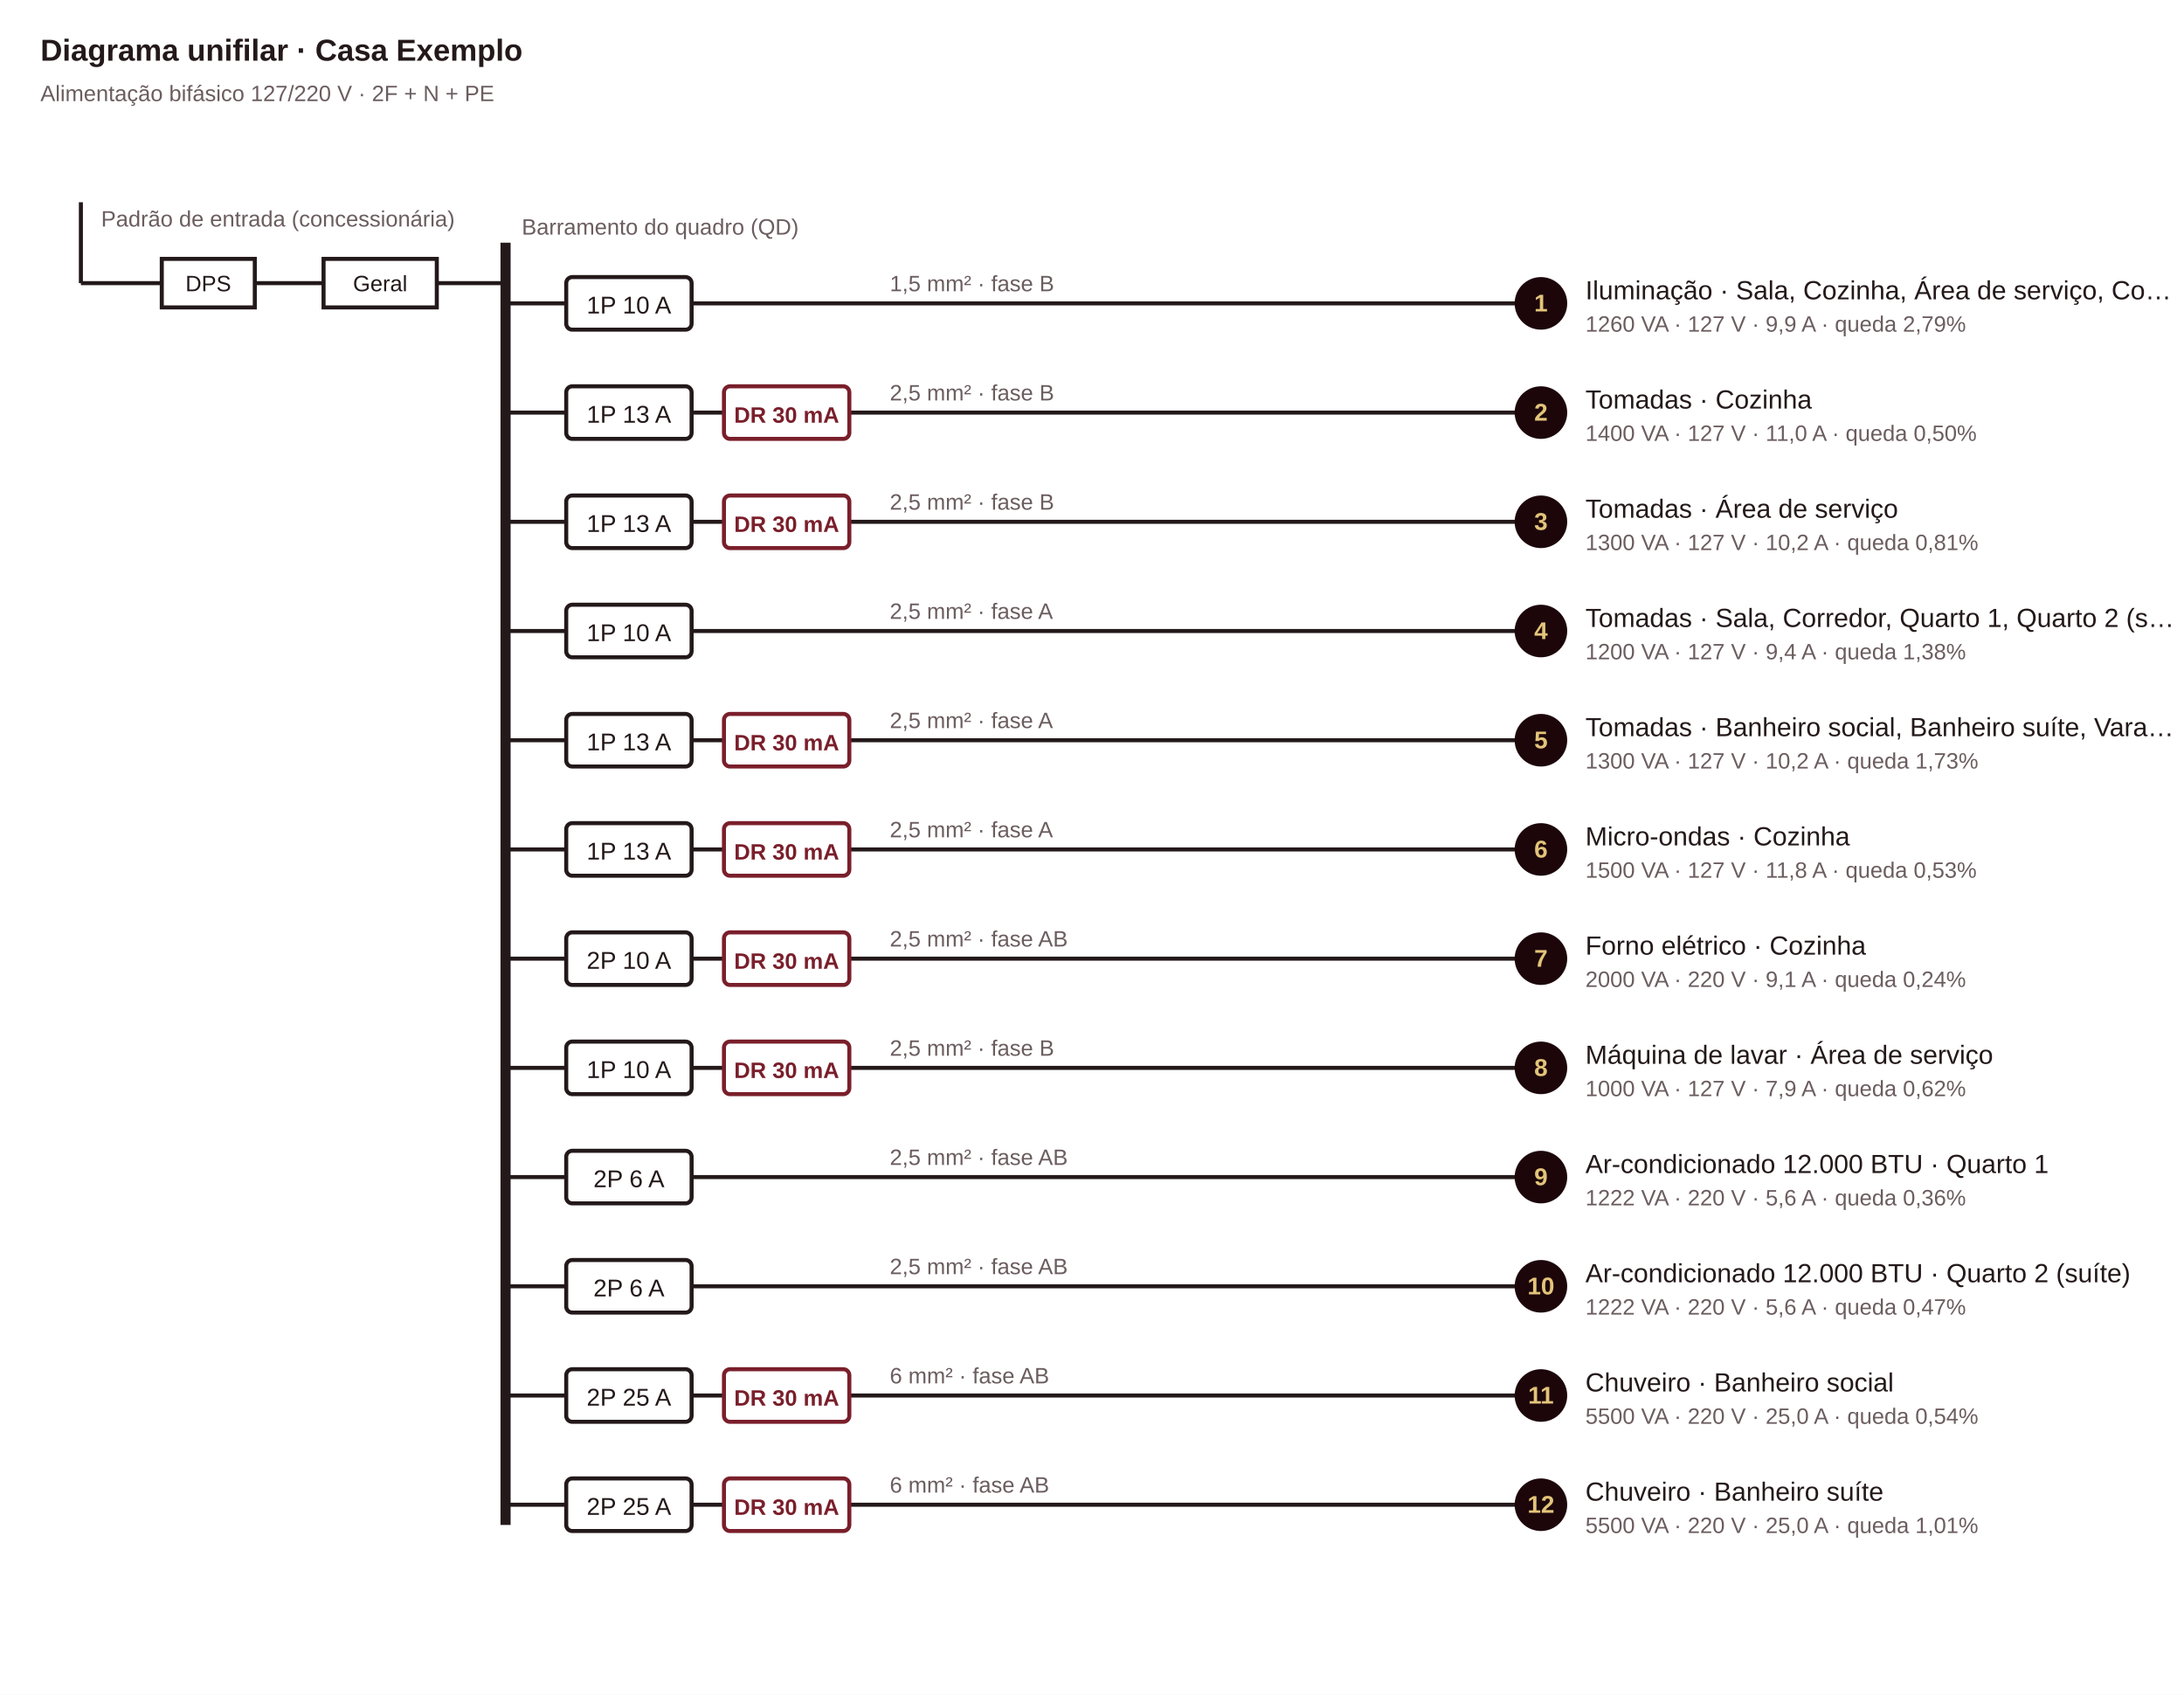
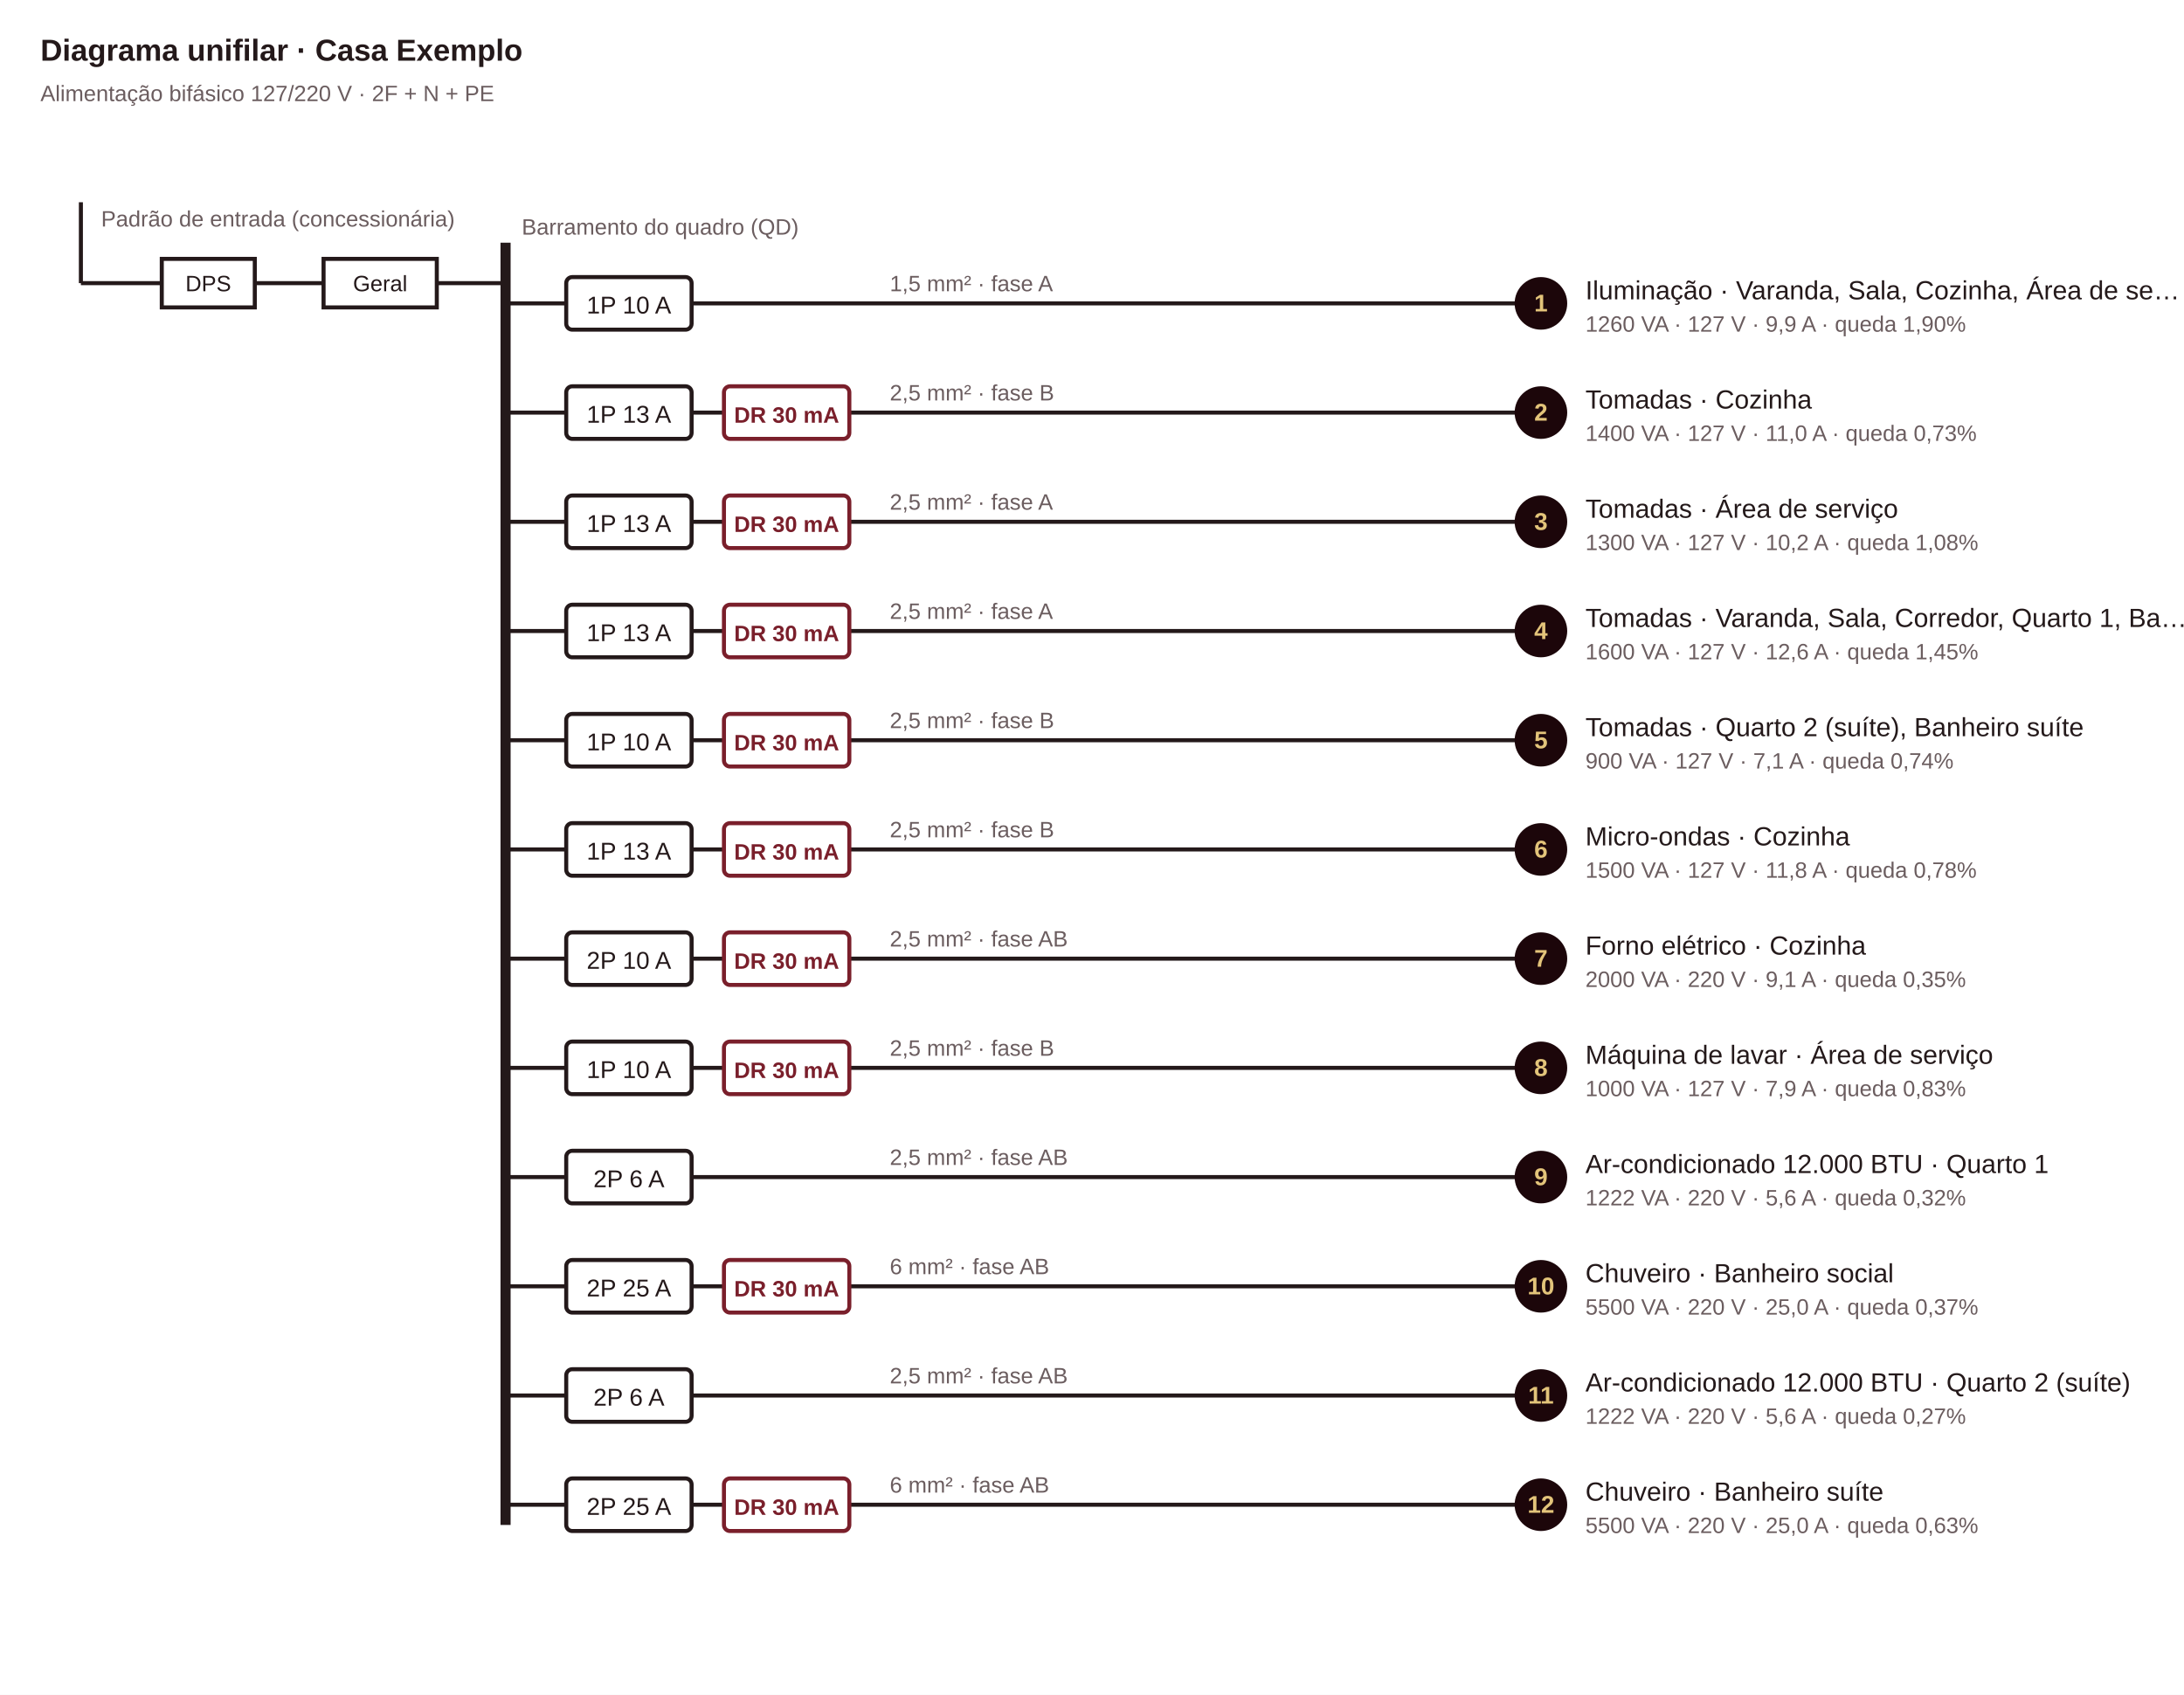
<svg xmlns="http://www.w3.org/2000/svg" viewBox="0 0 1080 838" font-family="Segoe UI, Arial, sans-serif" font-size="13">
  <rect width="100%" height="100%" fill="#fff" />
  <style>.l{stroke:#24191a;stroke-width:2;fill:none}.t{fill:#24191a}.m{fill:#6b5d5f;font-size:11px}.b{fill:#fff;stroke:#24191a;stroke-width:2}.dr{fill:#fff;stroke:#7a1f2b;stroke-width:2}.vd{fill:#7a1f2b;font-weight:700;font-size:11px}</style>
  <text x="20" y="30" class="t" font-weight="700" font-size="15">Diagrama unifilar · Casa Exemplo</text>
  <text x="20" y="50" class="m">Alimentação bifásico 127/220 V · 2F + N + PE</text>
  <line x1="40" y1="100" x2="40" y2="140" class="l" />
  <text x="50" y="112" class="m">Padrão de entrada (concessionária)</text>
  <line x1="40" y1="140" x2="250" y2="140" class="l" />
  <rect x="80" y="128" width="46" height="24" class="b" />
  <text x="103" y="144" text-anchor="middle" class="t" font-size="11">DPS</text>
  <rect x="160" y="128" width="56" height="24" class="b" />
  <text x="188" y="144" text-anchor="middle" class="t" font-size="11">Geral</text>
  <line x1="250" y1="120" x2="250" y2="754" stroke="#24191a" stroke-width="5" />
  <text x="258" y="116" class="m">Barramento do quadro (QD)</text>
  <line x1="250" y1="150" x2="750" y2="150" class="l" />
  <rect x="280" y="137" width="62" height="26" rx="3" class="b" />
  <text x="311" y="155" text-anchor="middle" class="t" font-size="12">1P 10 A</text>
-   <text x="440" y="144" class="m">1,5 mm² · fase B</text>
+   <text x="440" y="144" class="m">1,5 mm² · fase A</text>
  <circle cx="762" cy="150" r="13" fill="#1c060a" />
  <text x="762" y="154" text-anchor="middle" fill="#e3c47a" font-weight="700" font-size="12">1</text>
-   <text x="784" y="148" class="t">Iluminação · Sala, Cozinha, Área de serviço, Co…</text>
-   <text x="784" y="164" class="m">1260 VA · 127 V · 9,9 A · queda 2,79%</text>
+   <text x="784" y="148" class="t">Iluminação · Varanda, Sala, Cozinha, Área de se…</text>
+   <text x="784" y="164" class="m">1260 VA · 127 V · 9,9 A · queda 1,90%</text>
  <line x1="250" y1="204" x2="750" y2="204" class="l" />
  <rect x="280" y="191" width="62" height="26" rx="3" class="b" />
  <text x="311" y="209" text-anchor="middle" class="t" font-size="12">1P 13 A</text>
  <rect x="358" y="191" width="62" height="26" rx="3" class="dr" />
  <text x="389" y="209" text-anchor="middle" class="vd">DR 30 mA</text>
  <text x="440" y="198" class="m">2,5 mm² · fase B</text>
  <circle cx="762" cy="204" r="13" fill="#1c060a" />
  <text x="762" y="208" text-anchor="middle" fill="#e3c47a" font-weight="700" font-size="12">2</text>
  <text x="784" y="202" class="t">Tomadas · Cozinha</text>
-   <text x="784" y="218" class="m">1400 VA · 127 V · 11,0 A · queda 0,50%</text>
+   <text x="784" y="218" class="m">1400 VA · 127 V · 11,0 A · queda 0,73%</text>
  <line x1="250" y1="258" x2="750" y2="258" class="l" />
  <rect x="280" y="245" width="62" height="26" rx="3" class="b" />
  <text x="311" y="263" text-anchor="middle" class="t" font-size="12">1P 13 A</text>
  <rect x="358" y="245" width="62" height="26" rx="3" class="dr" />
  <text x="389" y="263" text-anchor="middle" class="vd">DR 30 mA</text>
-   <text x="440" y="252" class="m">2,5 mm² · fase B</text>
+   <text x="440" y="252" class="m">2,5 mm² · fase A</text>
  <circle cx="762" cy="258" r="13" fill="#1c060a" />
  <text x="762" y="262" text-anchor="middle" fill="#e3c47a" font-weight="700" font-size="12">3</text>
  <text x="784" y="256" class="t">Tomadas · Área de serviço</text>
-   <text x="784" y="272" class="m">1300 VA · 127 V · 10,2 A · queda 0,81%</text>
+   <text x="784" y="272" class="m">1300 VA · 127 V · 10,2 A · queda 1,08%</text>
  <line x1="250" y1="312" x2="750" y2="312" class="l" />
  <rect x="280" y="299" width="62" height="26" rx="3" class="b" />
-   <text x="311" y="317" text-anchor="middle" class="t" font-size="12">1P 10 A</text>
+   <text x="311" y="317" text-anchor="middle" class="t" font-size="12">1P 13 A</text>
+   <rect x="358" y="299" width="62" height="26" rx="3" class="dr" />
+   <text x="389" y="317" text-anchor="middle" class="vd">DR 30 mA</text>
  <text x="440" y="306" class="m">2,5 mm² · fase A</text>
  <circle cx="762" cy="312" r="13" fill="#1c060a" />
  <text x="762" y="316" text-anchor="middle" fill="#e3c47a" font-weight="700" font-size="12">4</text>
-   <text x="784" y="310" class="t">Tomadas · Sala, Corredor, Quarto 1, Quarto 2 (s…</text>
-   <text x="784" y="326" class="m">1200 VA · 127 V · 9,4 A · queda 1,38%</text>
+   <text x="784" y="310" class="t">Tomadas · Varanda, Sala, Corredor, Quarto 1, Ba…</text>
+   <text x="784" y="326" class="m">1600 VA · 127 V · 12,6 A · queda 1,45%</text>
  <line x1="250" y1="366" x2="750" y2="366" class="l" />
  <rect x="280" y="353" width="62" height="26" rx="3" class="b" />
-   <text x="311" y="371" text-anchor="middle" class="t" font-size="12">1P 13 A</text>
+   <text x="311" y="371" text-anchor="middle" class="t" font-size="12">1P 10 A</text>
  <rect x="358" y="353" width="62" height="26" rx="3" class="dr" />
  <text x="389" y="371" text-anchor="middle" class="vd">DR 30 mA</text>
-   <text x="440" y="360" class="m">2,5 mm² · fase A</text>
+   <text x="440" y="360" class="m">2,5 mm² · fase B</text>
  <circle cx="762" cy="366" r="13" fill="#1c060a" />
  <text x="762" y="370" text-anchor="middle" fill="#e3c47a" font-weight="700" font-size="12">5</text>
-   <text x="784" y="364" class="t">Tomadas · Banheiro social, Banheiro suíte, Vara…</text>
-   <text x="784" y="380" class="m">1300 VA · 127 V · 10,2 A · queda 1,73%</text>
+   <text x="784" y="364" class="t">Tomadas · Quarto 2 (suíte), Banheiro suíte</text>
+   <text x="784" y="380" class="m">900 VA · 127 V · 7,1 A · queda 0,74%</text>
  <line x1="250" y1="420" x2="750" y2="420" class="l" />
  <rect x="280" y="407" width="62" height="26" rx="3" class="b" />
  <text x="311" y="425" text-anchor="middle" class="t" font-size="12">1P 13 A</text>
  <rect x="358" y="407" width="62" height="26" rx="3" class="dr" />
  <text x="389" y="425" text-anchor="middle" class="vd">DR 30 mA</text>
-   <text x="440" y="414" class="m">2,5 mm² · fase A</text>
+   <text x="440" y="414" class="m">2,5 mm² · fase B</text>
  <circle cx="762" cy="420" r="13" fill="#1c060a" />
  <text x="762" y="424" text-anchor="middle" fill="#e3c47a" font-weight="700" font-size="12">6</text>
  <text x="784" y="418" class="t">Micro-ondas · Cozinha</text>
-   <text x="784" y="434" class="m">1500 VA · 127 V · 11,8 A · queda 0,53%</text>
+   <text x="784" y="434" class="m">1500 VA · 127 V · 11,8 A · queda 0,78%</text>
  <line x1="250" y1="474" x2="750" y2="474" class="l" />
  <rect x="280" y="461" width="62" height="26" rx="3" class="b" />
  <text x="311" y="479" text-anchor="middle" class="t" font-size="12">2P 10 A</text>
  <rect x="358" y="461" width="62" height="26" rx="3" class="dr" />
  <text x="389" y="479" text-anchor="middle" class="vd">DR 30 mA</text>
  <text x="440" y="468" class="m">2,5 mm² · fase AB</text>
  <circle cx="762" cy="474" r="13" fill="#1c060a" />
  <text x="762" y="478" text-anchor="middle" fill="#e3c47a" font-weight="700" font-size="12">7</text>
  <text x="784" y="472" class="t">Forno elétrico · Cozinha</text>
-   <text x="784" y="488" class="m">2000 VA · 220 V · 9,1 A · queda 0,24%</text>
+   <text x="784" y="488" class="m">2000 VA · 220 V · 9,1 A · queda 0,35%</text>
  <line x1="250" y1="528" x2="750" y2="528" class="l" />
  <rect x="280" y="515" width="62" height="26" rx="3" class="b" />
  <text x="311" y="533" text-anchor="middle" class="t" font-size="12">1P 10 A</text>
  <rect x="358" y="515" width="62" height="26" rx="3" class="dr" />
  <text x="389" y="533" text-anchor="middle" class="vd">DR 30 mA</text>
  <text x="440" y="522" class="m">2,5 mm² · fase B</text>
  <circle cx="762" cy="528" r="13" fill="#1c060a" />
  <text x="762" y="532" text-anchor="middle" fill="#e3c47a" font-weight="700" font-size="12">8</text>
  <text x="784" y="526" class="t">Máquina de lavar · Área de serviço</text>
-   <text x="784" y="542" class="m">1000 VA · 127 V · 7,9 A · queda 0,62%</text>
+   <text x="784" y="542" class="m">1000 VA · 127 V · 7,9 A · queda 0,83%</text>
  <line x1="250" y1="582" x2="750" y2="582" class="l" />
  <rect x="280" y="569" width="62" height="26" rx="3" class="b" />
  <text x="311" y="587" text-anchor="middle" class="t" font-size="12">2P 6 A</text>
  <text x="440" y="576" class="m">2,5 mm² · fase AB</text>
  <circle cx="762" cy="582" r="13" fill="#1c060a" />
  <text x="762" y="586" text-anchor="middle" fill="#e3c47a" font-weight="700" font-size="12">9</text>
  <text x="784" y="580" class="t">Ar-condicionado 12.000 BTU · Quarto 1</text>
-   <text x="784" y="596" class="m">1222 VA · 220 V · 5,6 A · queda 0,36%</text>
+   <text x="784" y="596" class="m">1222 VA · 220 V · 5,6 A · queda 0,32%</text>
  <line x1="250" y1="636" x2="750" y2="636" class="l" />
  <rect x="280" y="623" width="62" height="26" rx="3" class="b" />
-   <text x="311" y="641" text-anchor="middle" class="t" font-size="12">2P 6 A</text>
-   <text x="440" y="630" class="m">2,5 mm² · fase AB</text>
+   <text x="311" y="641" text-anchor="middle" class="t" font-size="12">2P 25 A</text>
+   <rect x="358" y="623" width="62" height="26" rx="3" class="dr" />
+   <text x="389" y="641" text-anchor="middle" class="vd">DR 30 mA</text>
+   <text x="440" y="630" class="m">6 mm² · fase AB</text>
  <circle cx="762" cy="636" r="13" fill="#1c060a" />
  <text x="762" y="640" text-anchor="middle" fill="#e3c47a" font-weight="700" font-size="12">10</text>
-   <text x="784" y="634" class="t">Ar-condicionado 12.000 BTU · Quarto 2 (suíte)</text>
-   <text x="784" y="650" class="m">1222 VA · 220 V · 5,6 A · queda 0,47%</text>
+   <text x="784" y="634" class="t">Chuveiro · Banheiro social</text>
+   <text x="784" y="650" class="m">5500 VA · 220 V · 25,0 A · queda 0,37%</text>
  <line x1="250" y1="690" x2="750" y2="690" class="l" />
  <rect x="280" y="677" width="62" height="26" rx="3" class="b" />
-   <text x="311" y="695" text-anchor="middle" class="t" font-size="12">2P 25 A</text>
-   <rect x="358" y="677" width="62" height="26" rx="3" class="dr" />
-   <text x="389" y="695" text-anchor="middle" class="vd">DR 30 mA</text>
-   <text x="440" y="684" class="m">6 mm² · fase AB</text>
+   <text x="311" y="695" text-anchor="middle" class="t" font-size="12">2P 6 A</text>
+   <text x="440" y="684" class="m">2,5 mm² · fase AB</text>
  <circle cx="762" cy="690" r="13" fill="#1c060a" />
  <text x="762" y="694" text-anchor="middle" fill="#e3c47a" font-weight="700" font-size="12">11</text>
-   <text x="784" y="688" class="t">Chuveiro · Banheiro social</text>
-   <text x="784" y="704" class="m">5500 VA · 220 V · 25,0 A · queda 0,54%</text>
+   <text x="784" y="688" class="t">Ar-condicionado 12.000 BTU · Quarto 2 (suíte)</text>
+   <text x="784" y="704" class="m">1222 VA · 220 V · 5,6 A · queda 0,27%</text>
  <line x1="250" y1="744" x2="750" y2="744" class="l" />
  <rect x="280" y="731" width="62" height="26" rx="3" class="b" />
  <text x="311" y="749" text-anchor="middle" class="t" font-size="12">2P 25 A</text>
  <rect x="358" y="731" width="62" height="26" rx="3" class="dr" />
  <text x="389" y="749" text-anchor="middle" class="vd">DR 30 mA</text>
  <text x="440" y="738" class="m">6 mm² · fase AB</text>
  <circle cx="762" cy="744" r="13" fill="#1c060a" />
  <text x="762" y="748" text-anchor="middle" fill="#e3c47a" font-weight="700" font-size="12">12</text>
  <text x="784" y="742" class="t">Chuveiro · Banheiro suíte</text>
-   <text x="784" y="758" class="m">5500 VA · 220 V · 25,0 A · queda 1,01%</text>
+   <text x="784" y="758" class="m">5500 VA · 220 V · 25,0 A · queda 0,63%</text>
</svg>
